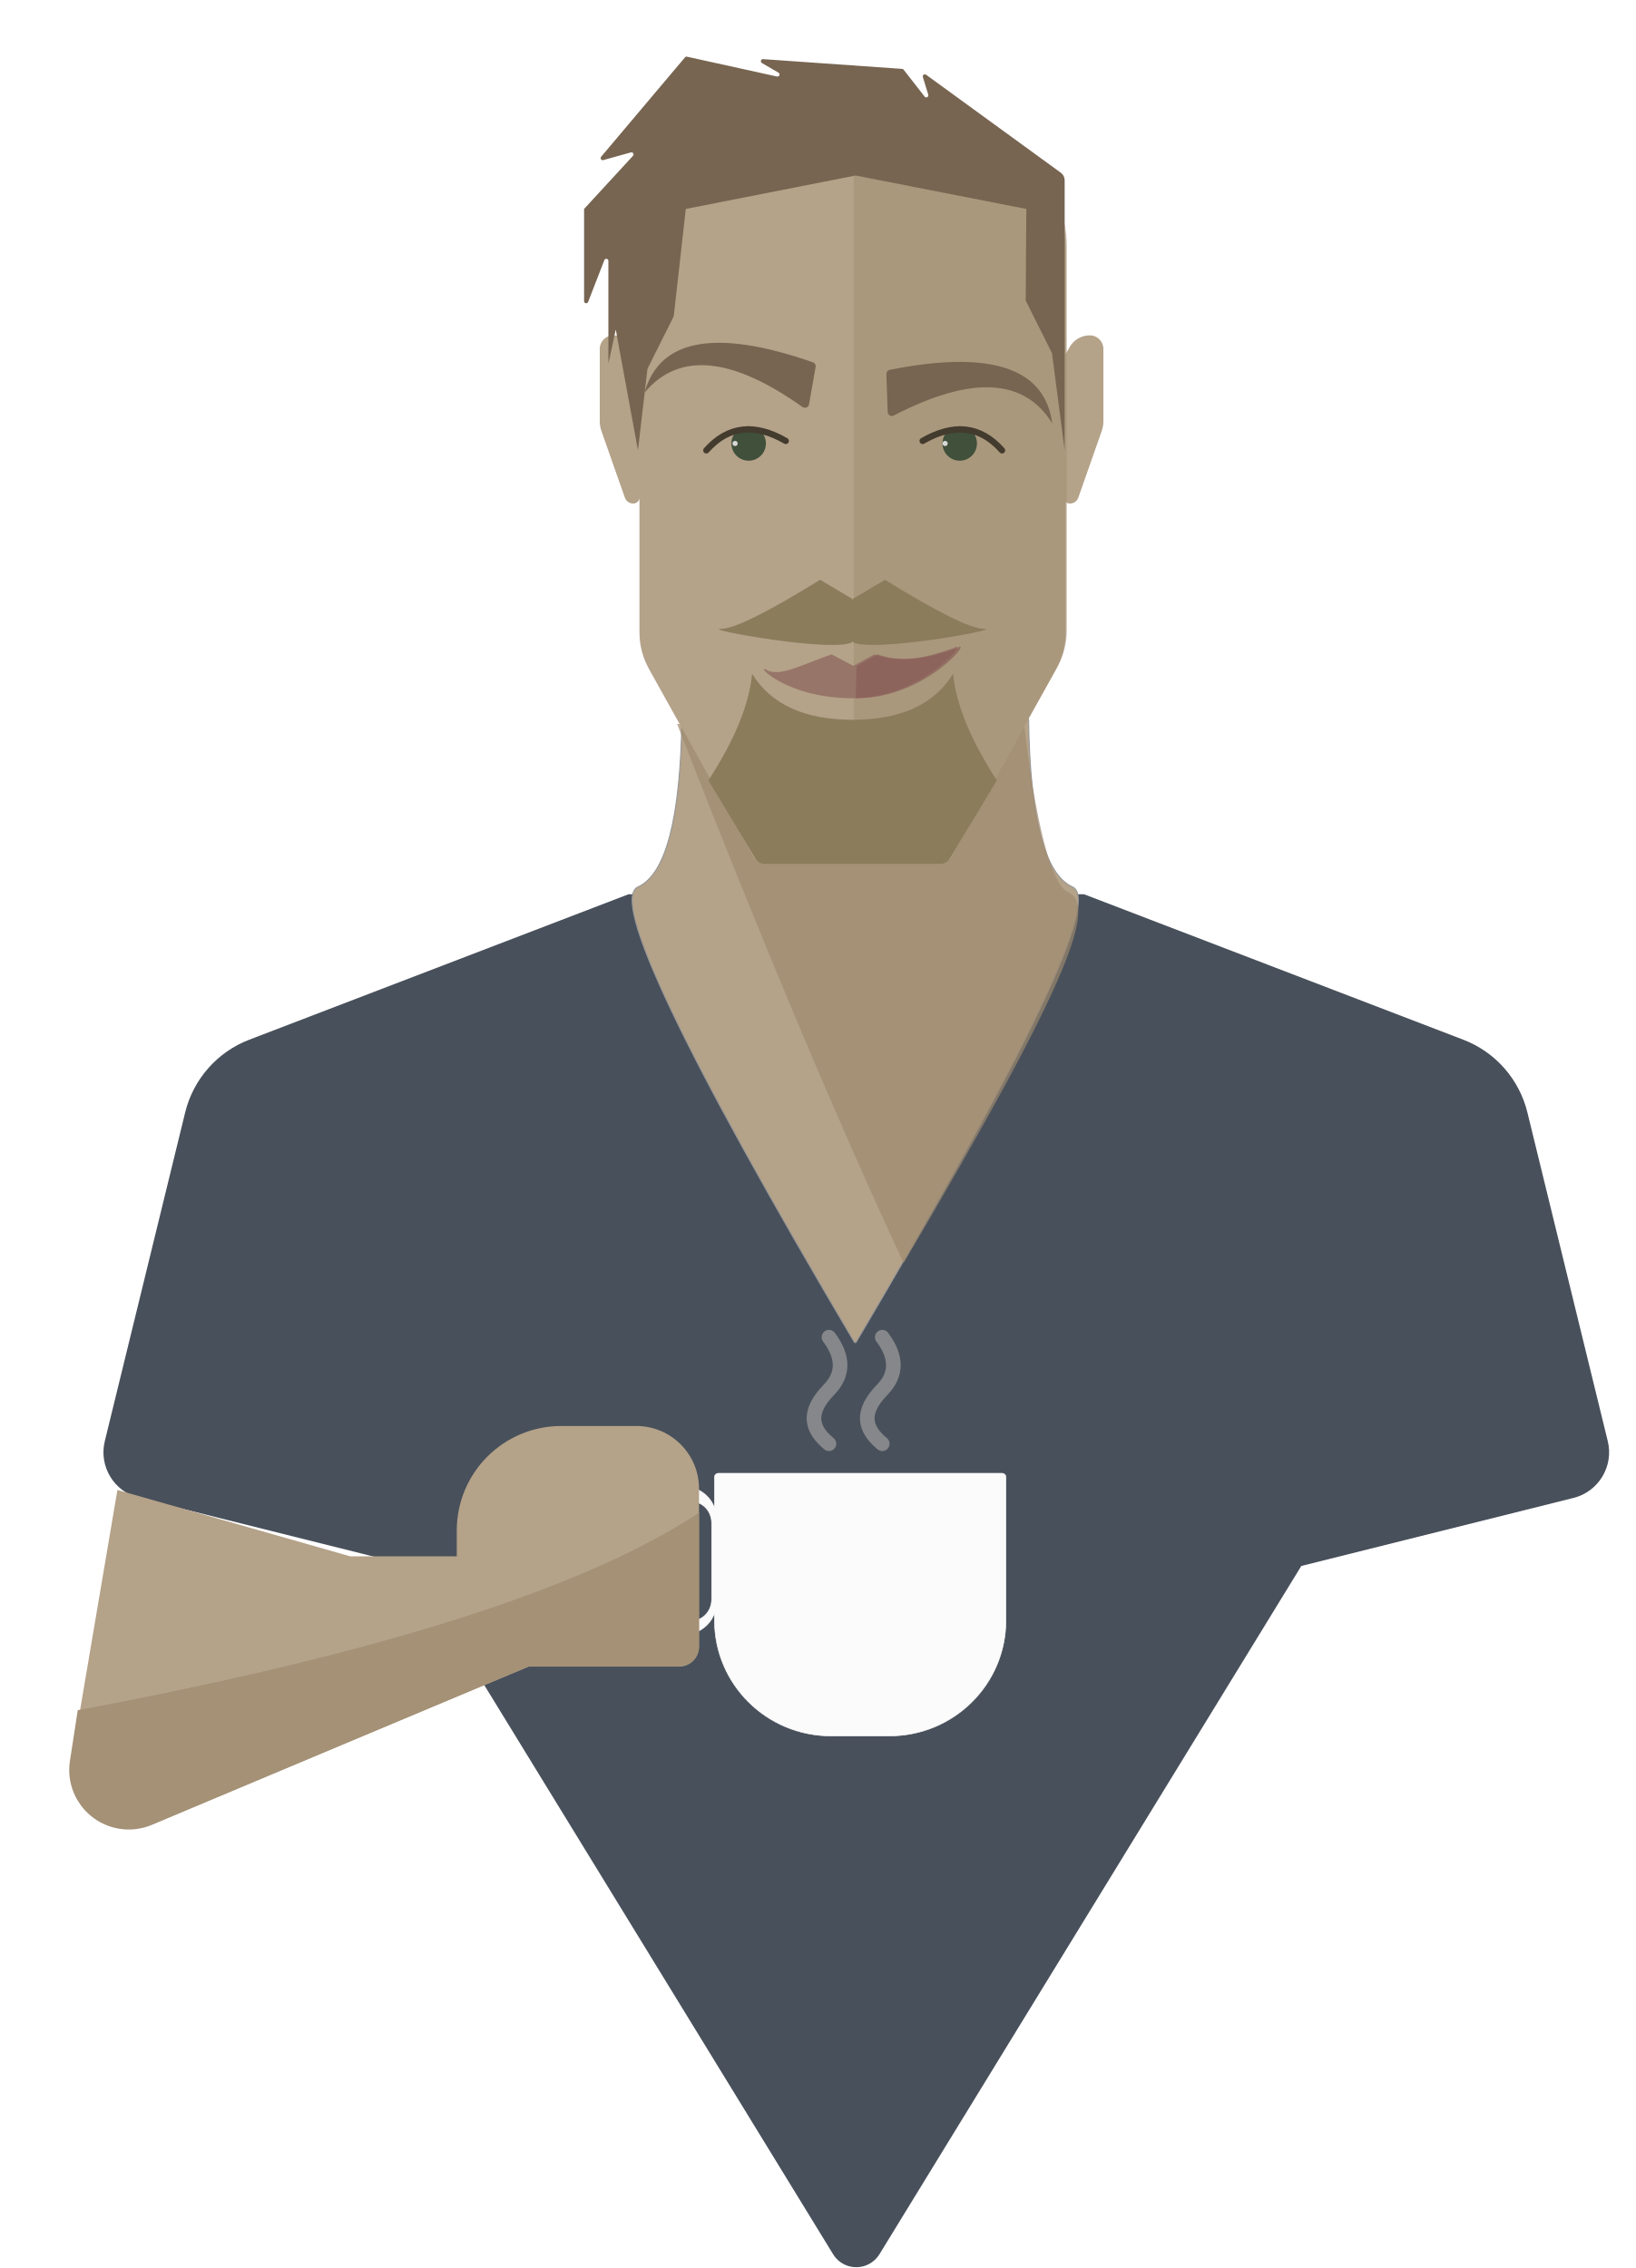
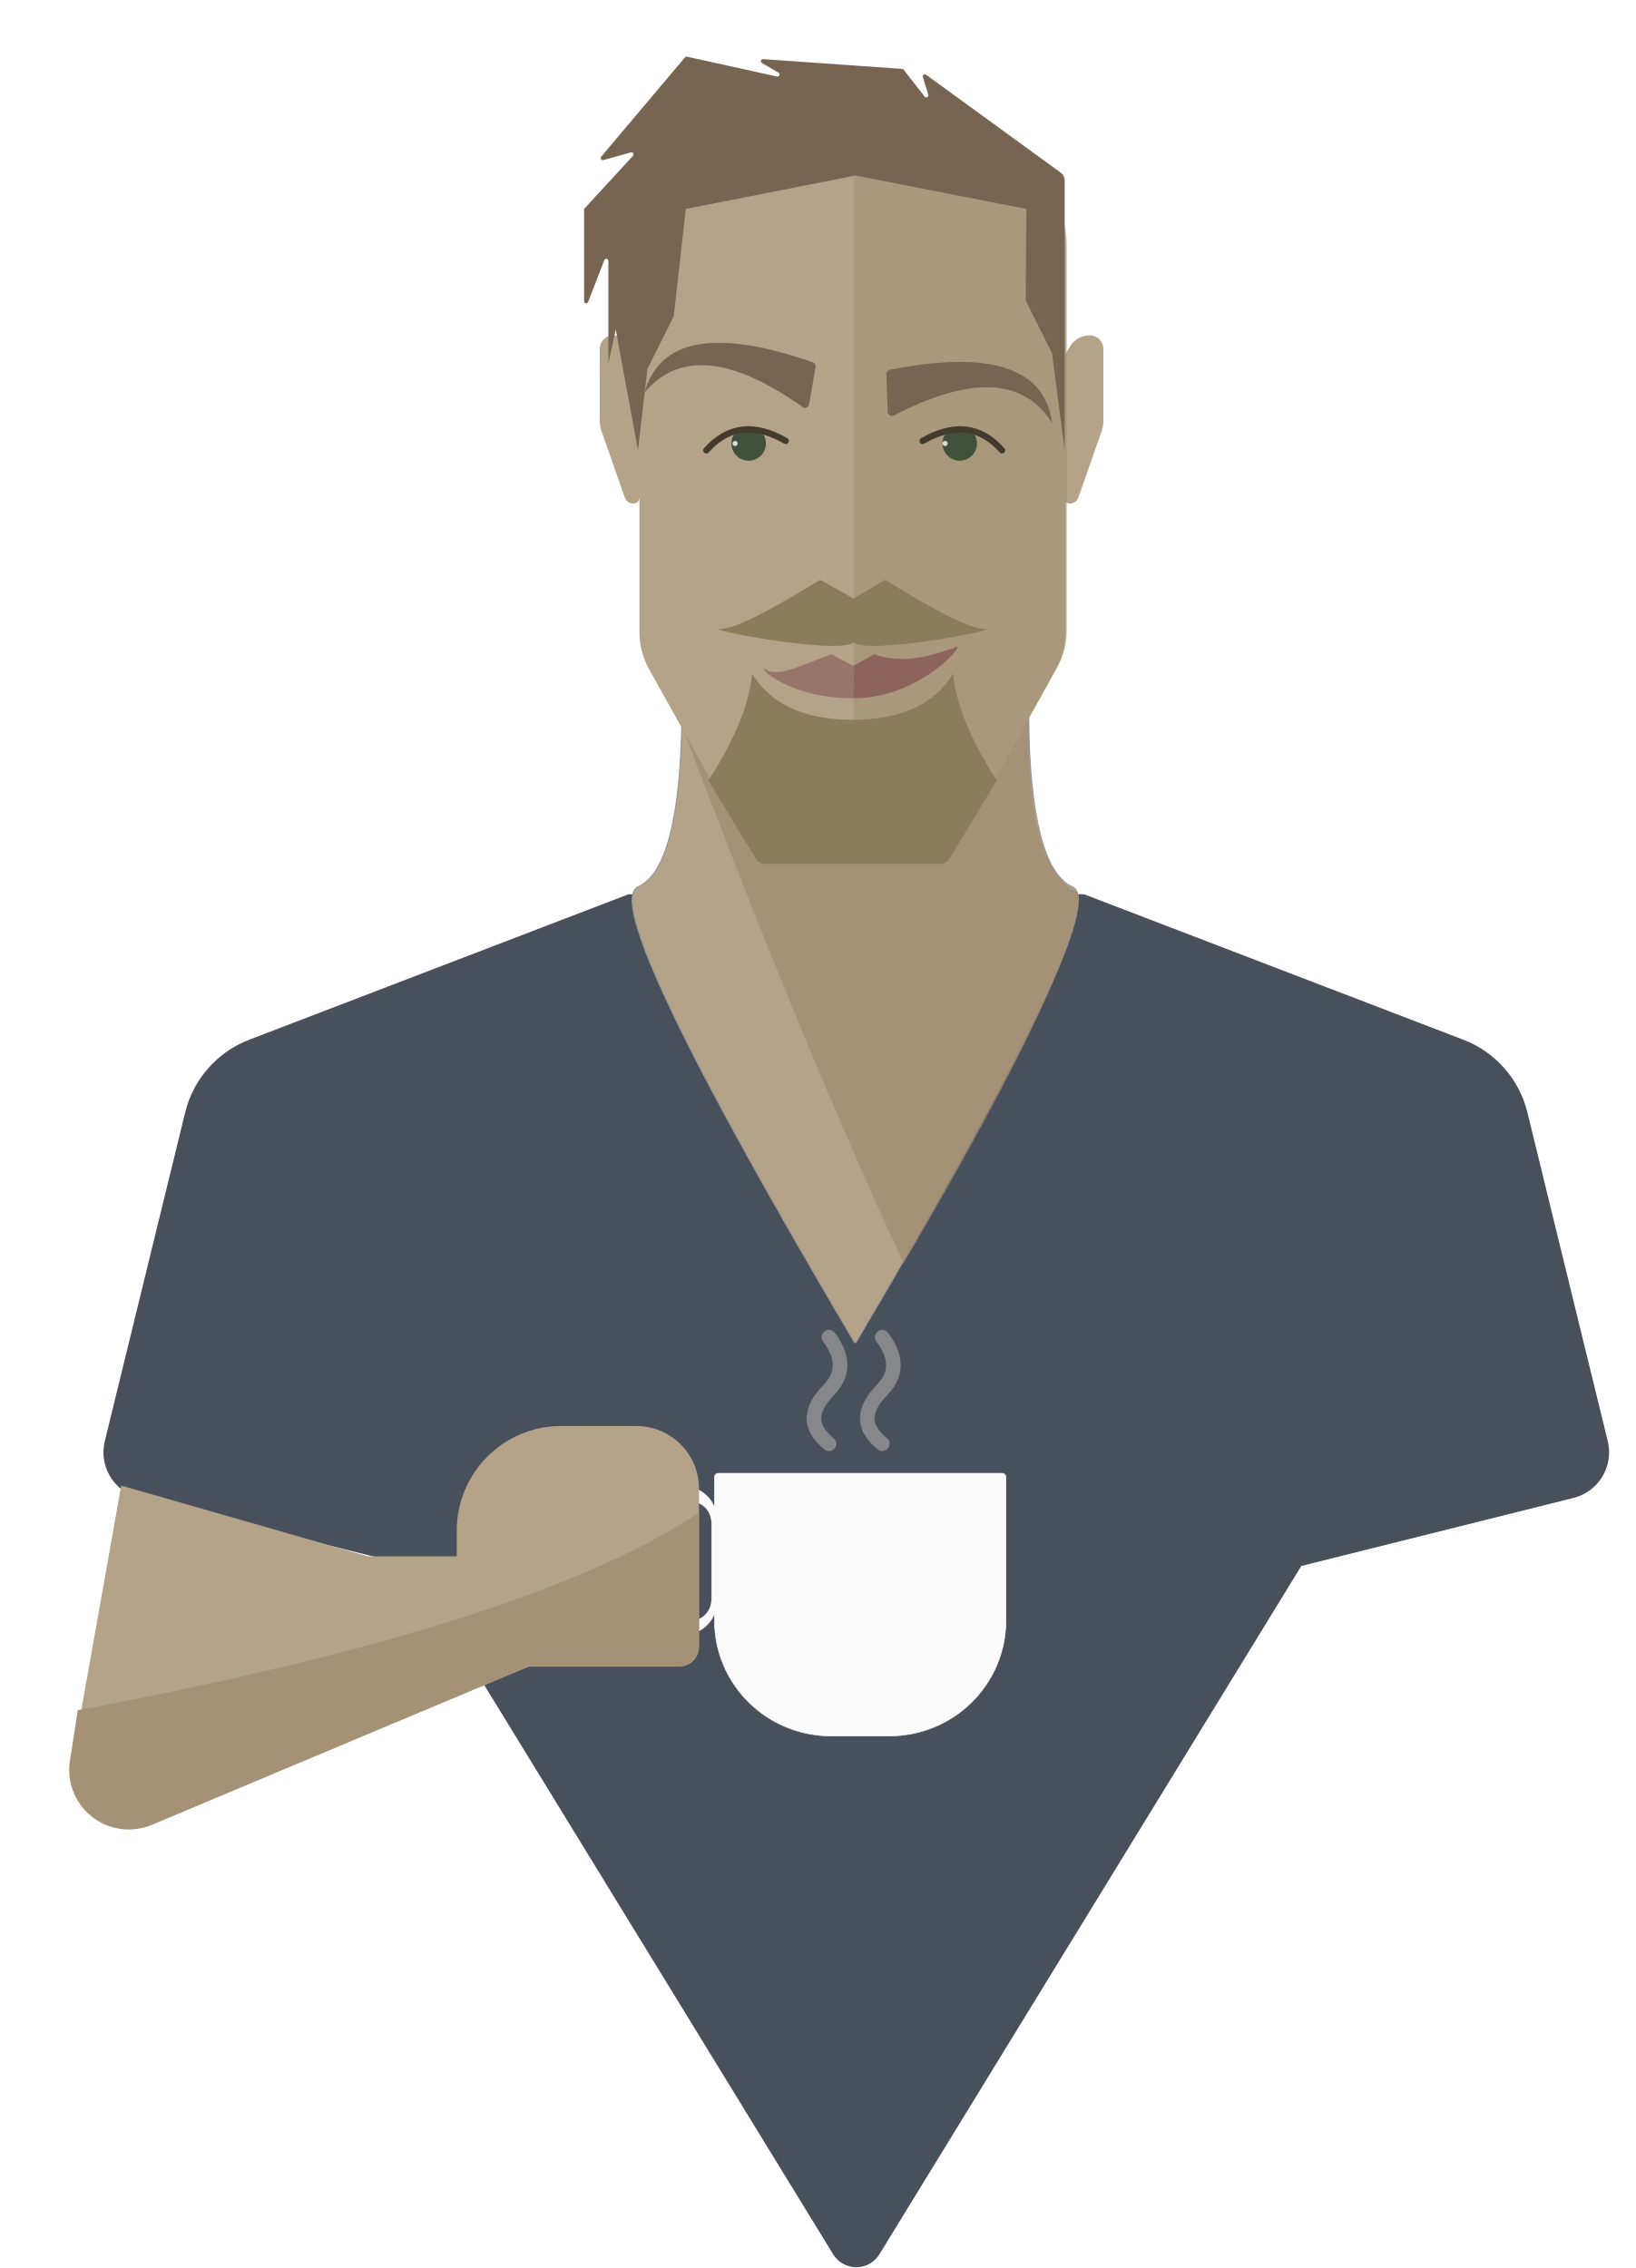
<svg xmlns="http://www.w3.org/2000/svg" id="avatar" viewBox="0 0 1565 2171" version="1.1">
  <defs />
  <g id="avatar/luc/v1" stroke="none" stroke-width="1" fill="none" fill-rule="evenodd">
    <g id="Group-3" transform="translate(66, 54)">
      <g id="Group-2">
        <path d="M1179.402,1445 L1439.907,1379.859 C1463.927,1373.852 1478.583,1349.569 1472.703,1325.518 L1395.79,1010.868 C1388.002,979.008 1365.086,952.992 1334.464,941.246 L971.45,802 L753.5,802 L535.55,802 L172.536,941.246 C141.914,952.992 118.998,979.008 111.21,1010.868 L34.297,1325.518 C28.417,1349.569 43.073,1373.852 67.093,1379.859 L327.598,1445 L731.331,2103.825 C738.834,2116.068 754.842,2119.911 767.085,2112.408 C770.583,2110.264 773.525,2107.323 775.669,2103.825 L1179.402,1445 Z" id="Path-23-Copy-4" fill="#48505B" />
        <path d="M918.378,634 C919.712,729.333 933.726,783 960.42,795 C987.113,807 918.044,952.333 753.213,1231 L751.787,1231 C586.956,952.333 517.887,807 544.58,795 C571.274,783 585.288,729.333 586.622,634" id="Path-22-Copy-9" stroke="#979797" fill="#B4A289" />
-         <path d="M582,639 C803.441,639 914.162,639 914.162,639 C914.162,639 929.483,788 956.128,800 C982.774,812 963.364,876.333 798.828,1155 C734.213,1016.333 661.937,844.333 582,639 Z" id="Path-22-Copy-8" fill="#9D896E" opacity="0.684" />
+         <path d="M586,639 C777.333,635 888.333,633 919,633 C919,658 914.162,776 965,800 C971,809 963.364,876.333 798.828,1155 C734.213,1016.333 663.27,844.333 586,639 Z" id="Path-22-Copy-8" fill="#9D896E" opacity="0.684" />
        <path d="M617.254,1491.732 L617.807,1490.45 L617.807,1497.12 C617.807,1558.198 667.728,1607.712 729.311,1607.712 L785.207,1607.712 C846.79,1607.712 896.712,1558.198 896.712,1497.12 L896.712,1360 C896.712,1357.95 895.05,1356.288 893,1356.288 L621.519,1356.288 C619.468,1356.288 617.807,1357.95 617.807,1360 L617.807,1389.13 L617.254,1387.848 C612.341,1376.444 601.022,1368.888 588.3,1368.888 L567,1368.888 C559.979,1368.888 554.288,1374.579 554.288,1381.6 L554.288,1497.98 C554.288,1505.001 559.979,1510.692 567,1510.692 L588.3,1510.692 C601.022,1510.692 612.341,1503.136 617.254,1491.732 Z M578.974,1383.432 L596.06,1383.432 C606.565,1383.432 615.072,1392.591 615.072,1403.88 L615.072,1476.96 C615.072,1488.249 606.565,1497.408 596.06,1497.408 L578.974,1497.408 C572.74,1497.408 567.686,1492.354 567.686,1486.12 L567.686,1394.72 C567.686,1388.486 572.74,1383.432 578.974,1383.432 Z" id="Combined-Shape-Copy-4" stroke="#FBFBFB" stroke-width="0.576" fill="#FBFBFB" />
-         <path d="M46.373,1372.241 L2.731,1629.509 C-2.534,1660.546 18.358,1689.975 49.395,1695.24 C60.038,1697.045 70.974,1695.791 80.932,1691.624 L440.109,1541.316 L584,1541.316 C594.493,1541.316 603,1532.81 603,1522.316 L603,1371 C603,1337.863 576.137,1311 543,1311 L471.155,1311 C415.927,1311 371.155,1355.772 371.155,1411 L371.155,1435.792 L269.223,1435.792 L46.373,1372.241 Z" id="Path-24-Copy-9" fill="#B4A289" />
+         <path d="M50,1368 L3.69,1628.703 C-1.815,1659.698 18.848,1689.288 49.843,1694.794 C60.619,1696.708 71.719,1695.479 81.816,1691.254 L440.109,1541.316 L584,1541.316 C594.493,1541.316 603,1532.81 603,1522.316 L603,1371 C603,1337.863 576.137,1311 543,1311 L471.155,1311 C415.927,1311 371.155,1355.772 371.155,1411 L371.155,1435.792 L286,1435.792 L50,1368 Z" id="Path-24-Copy-9" fill="#B4A289" />
        <path d="M8.405,1583.028 L0.929,1631.586 C-3.861,1662.7 17.479,1691.805 48.593,1696.595 C59.005,1698.198 69.659,1696.884 79.37,1692.799 L440.111,1541.028 L584,1541.028 C594.493,1541.028 603,1532.522 603,1522.028 C603,1479.352 603,1436.676 603,1394 C494.407,1466.24 296.209,1529.25 8.405,1583.028 Z" id="Path-24-Copy-8" fill="#A49176" />
        <g id="coffee-steam-copy-4" transform="translate(713, 1226)" opacity="0.772" stroke="#979797" stroke-linecap="round" stroke-width="14">
          <path d="M14.358,0 C28.547,18.903 28.547,35.668 14.358,50.294 C-6.927,72.234 -2.519,88.015 14.358,102" id="Path-25" />
          <path d="M65.358,0 C79.547,18.903 79.547,35.668 65.358,50.294 C44.073,72.234 48.481,88.015 65.358,102" id="Path-25-Copy" />
        </g>
        <path d="M946,299 L957.627,278.33 C961.564,271.331 968.97,267 977,267 L977,267 C984.18,267 990,272.82 990,280 L990,349.224 C990,352.385 989.465,355.523 988.417,358.506 L965.989,422.339 C964.797,425.731 961.595,428 958,428 L958,428 C954.642,428 951.877,425.361 951.721,422.006 L946,299 Z" id="Path-21-Copy-12" fill="#B4A289" />
        <path d="M508,299 L519.627,278.33 C523.564,271.331 530.97,267 539,267 L539,267 C546.18,267 552,272.82 552,280 L552,349.224 C552,352.385 551.465,355.523 550.417,358.506 L527.989,422.339 C526.797,425.731 523.595,428 520,428 L520,428 C516.642,428 513.877,425.361 513.721,422.006 L508,299 Z" id="Path-21-Copy-11" fill="#B4A289" transform="translate(530, 347.5) scale(-1, 1) translate(-530, -347.5) " />
        <path d="M954,183 L954,551.311 C954,563.567 950.871,575.621 944.91,586.33 L845.003,765.809 C842.532,770.248 837.85,773 832.77,773 L750,773 L667.23,773 C662.15,773 657.468,770.248 654.997,765.809 L555.09,586.33 C549.129,575.621 546,563.567 546,551.311 L546,183 C546,127.772 590.772,83 646,83 L750,83 L854,83 C909.228,83 954,127.772 954,183 Z" id="Path-17-Copy-9" fill="#B4A289" />
        <path d="M955,181 L955,549.311 C955,561.567 951.871,573.621 945.91,584.33 L846.003,763.809 C843.532,768.248 838.85,771 833.77,771 L751,771 L751,81 L855,81 C910.228,81 955,125.772 955,181 Z" id="Path-17-Copy-8" fill="#A38F73" opacity="0.563" />
        <path d="M750.663,614.367 C817.663,614.367 863.663,555.367 846.663,566.367 C833.329,570.367 801.996,583.7 770.663,572.367 L750.663,583.367 L729.775,572.367 C698.442,583.7 682.996,592.367 669.663,588.367 C652.663,577.367 682.775,614.367 749.775,614.367" id="Path-19-Copy-8" fill="#977568" />
-         <path d="M753.887,614.367 C820.887,614.367 866.887,555.367 849.887,566.367 C836.554,570.367 805.221,583.7 773.887,572.367 L753.887,583.367 C753.887,576.034 753.591,586.367 753,614.367" id="Path-19-Copy-7" fill="#885C56" opacity="0.663" />
+         <path d="M846.887,566.367 C833.554,570.367 802.221,583.7 770.887,572.367 L750.887,583.367 C751.479,576.034 751.479,586.367 750.887,614.367 C817.887,614.367 863.887,555.367 846.887,566.367 Z" id="Path-19-Copy-7" fill="#885C56" opacity="0.663" />
        <g id="hair-copy-4" transform="translate(493, 0)">
-           <path d="M256,560 C271,572 402,548 383,548 C370.333,548 338.667,532.333 288,501 L256,520 L257.879,520 L225.879,501 C175.212,532.333 143.546,548 130.879,548 C111.879,548 242.879,572 257.879,560" id="Path-18" fill="#8B7C5C" />
+           <path d="M383,548 C370.333,548 338.667,532.333 288,501 L257.879,519 L225.879,501 C175.212,532.333 143.546,548 130.879,548 C111.879,548 242.879,573 257.879,561 C272.879,573 402,548 383,548 Z" id="Path-18" fill="#8B7C5C" />
          <path d="M12.13,284 L37.279,233.761 L36.675,146 L200.143,114 L362.599,146 L374.126,248.761 L399.275,299 L408.372,377 L429.6,261.5 L436.675,294 L436.675,195.697 C436.675,194.592 437.571,193.697 438.675,193.697 C439.501,193.697 440.242,194.204 440.54,194.974 L456.059,235.026 C456.458,236.056 457.617,236.567 458.647,236.168 C459.417,235.87 459.924,235.129 459.924,234.303 L459.924,146 L413.131,95.169 C412.383,94.357 412.435,93.091 413.248,92.343 C413.757,91.874 414.473,91.702 415.14,91.888 L441.544,99.256 C442.608,99.553 443.711,98.931 444.008,97.867 C444.186,97.23 444.037,96.546 443.611,96.04 L363.379,0.924 C362.9,0.356 362.145,0.1 361.419,0.26 L275.312,19.244 C274.233,19.482 273.166,18.801 272.928,17.722 C272.741,16.873 273.124,16 273.876,15.563 L289.749,6.326 C290.703,5.77 291.027,4.546 290.471,3.591 C290.088,2.932 289.363,2.549 288.603,2.602 L155.545,11.938 C154.979,11.977 154.457,12.255 154.108,12.703 L134.027,38.455 C133.347,39.326 132.091,39.482 131.22,38.803 C130.566,38.293 130.294,37.432 130.537,36.64 L135.718,19.726 C136.042,18.67 135.448,17.551 134.391,17.228 C133.79,17.044 133.138,17.153 132.629,17.523 L3.706,111.304 C1.377,112.998 -8.13709298e-13,115.703 -8.08242362e-13,118.582 L-9.09494702e-13,377 L12.13,284 Z" id="Path-21-Copy-3" fill="#776551" transform="translate(229.9621, 188.5) scale(-1, 1) translate(-229.9621, -188.5) " />
          <path d="M257,773 L173.139,773 C169.398,773 165.941,771.087 164.076,767.985 L119,693 C144.091,654.333 158.03,620.333 160.818,591 C178.939,620.333 211,635 257,635 C303,635 335.061,620.333 353.182,591 C355.97,620.333 369.909,654.333 395,693 L349.924,767.985 C348.059,771.087 344.602,773 340.861,773 L257,773" id="Path-20" fill="#8B7C5C" />
          <path d="M290,301.3 L290,337.608 C290,339.817 291.791,341.608 294,341.608 C294.593,341.608 295.178,341.476 295.713,341.222 C371.206,305.44 421.635,309.699 447,354 C441.727,300.523 390.514,281.64 293.361,297.352 L293.361,297.352 C291.424,297.665 290,299.338 290,301.3 Z" id="Path-21-Copy" fill="#776551" transform="translate(368.5, 323) rotate(-2) translate(-368.5, -323) " />
          <path d="M62,283.3 L62,319.608 C62,321.817 63.791,323.608 66,323.608 C66.593,323.608 67.178,323.476 67.713,323.222 C143.206,287.44 193.635,291.699 219,336 C213.727,282.523 162.514,263.64 65.361,279.352 L65.361,279.352 C63.424,279.665 62,281.338 62,283.3 Z" id="Path-21-Copy-2" fill="#776551" transform="translate(140.5, 305) scale(-1, 1) rotate(-10) translate(-140.5, -305) " />
        </g>
      </g>
      <g id="eye.v3" transform="translate(817, 354)">
        <circle id="Oval-5" fill="#40503A" cx="35.5" cy="16.5" r="16.5" />
        <path d="M0,14.082 C30,-3.251 55.333,-0.251 76,23.082" id="Path-15" stroke="#433B2E" stroke-width="6" stroke-linecap="round" />
      </g>
      <g id="eye.v3-copy" transform="translate(648, 370.5) scale(-1, 1) translate(-648, -370.5) translate(610, 354)">
        <circle id="Oval-5" fill="#40503A" cx="35.5" cy="16.5" r="16.5" />
        <path d="M0,14.082 C30,-3.251 55.333,-0.251 76,23.082" id="Path-15" stroke="#433B2E" stroke-width="6" stroke-linecap="round" />
        <circle id="Oval-6" fill="#D8D8D8" cx="48.5" cy="16.5" r="2.5" />
      </g>
      <circle id="Path" fill="#D8D8D8" cx="838.5" cy="370.5" r="2.5" />
    </g>
  </g>
</svg>
